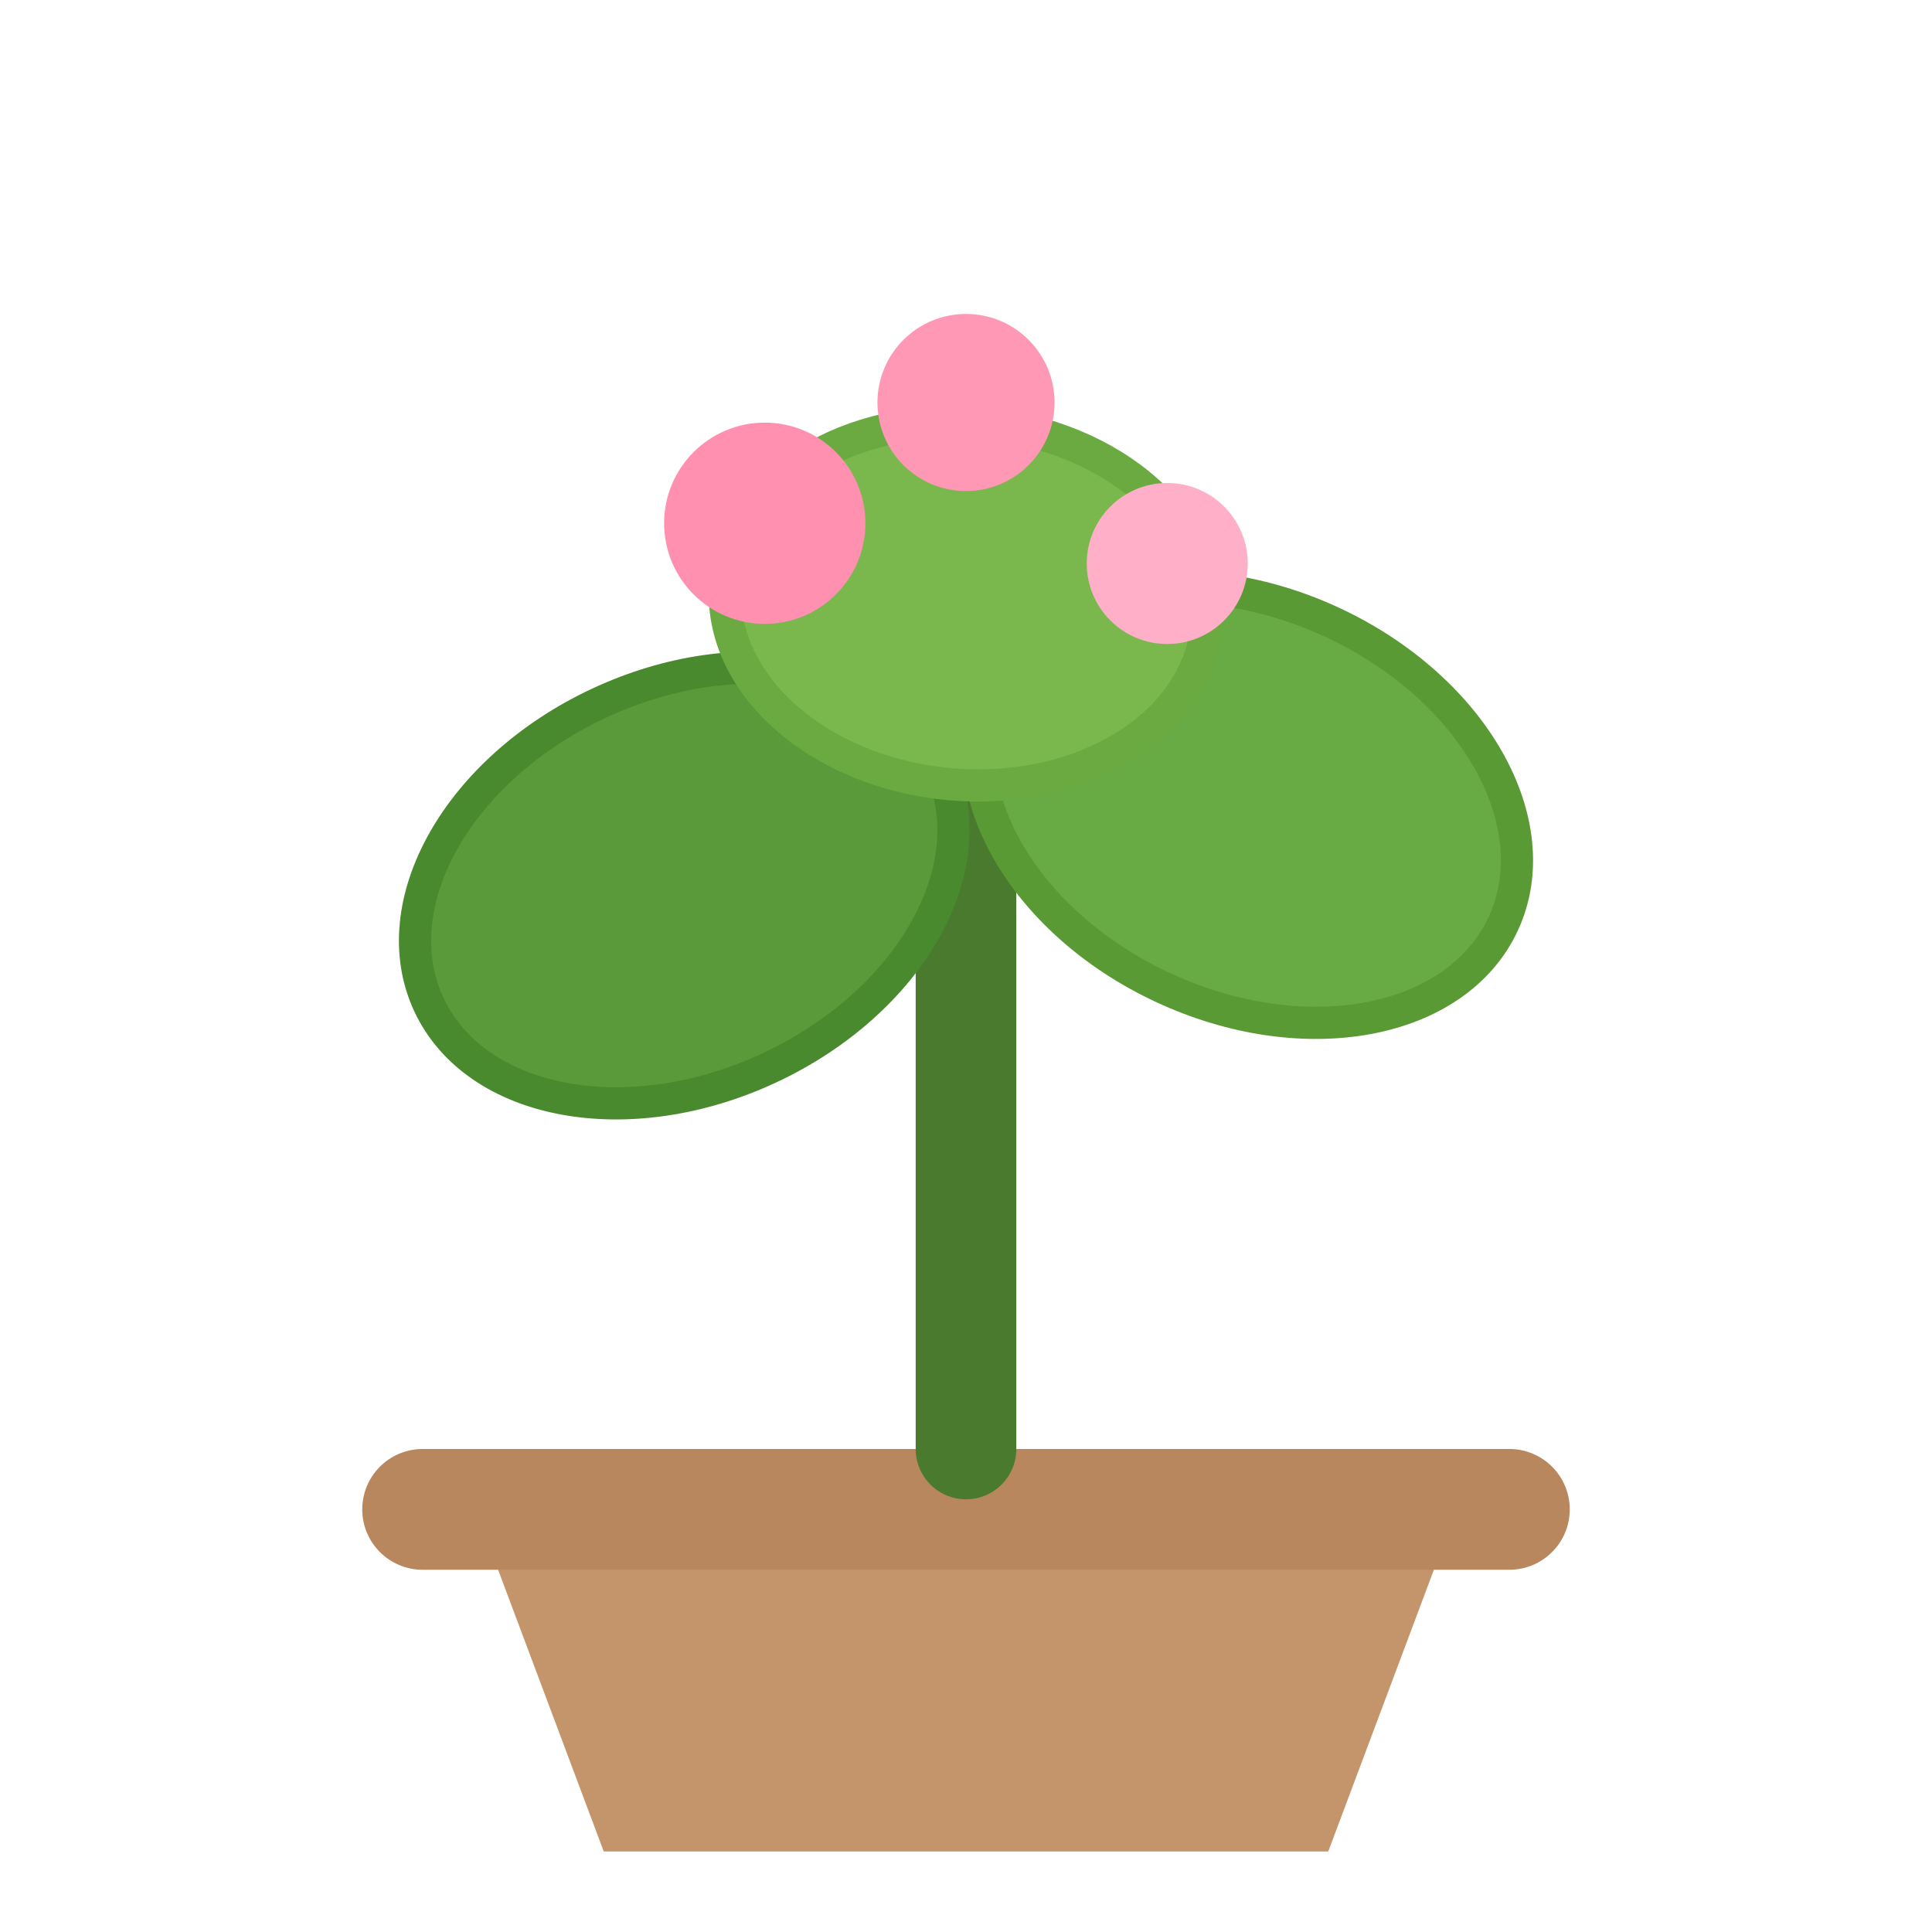
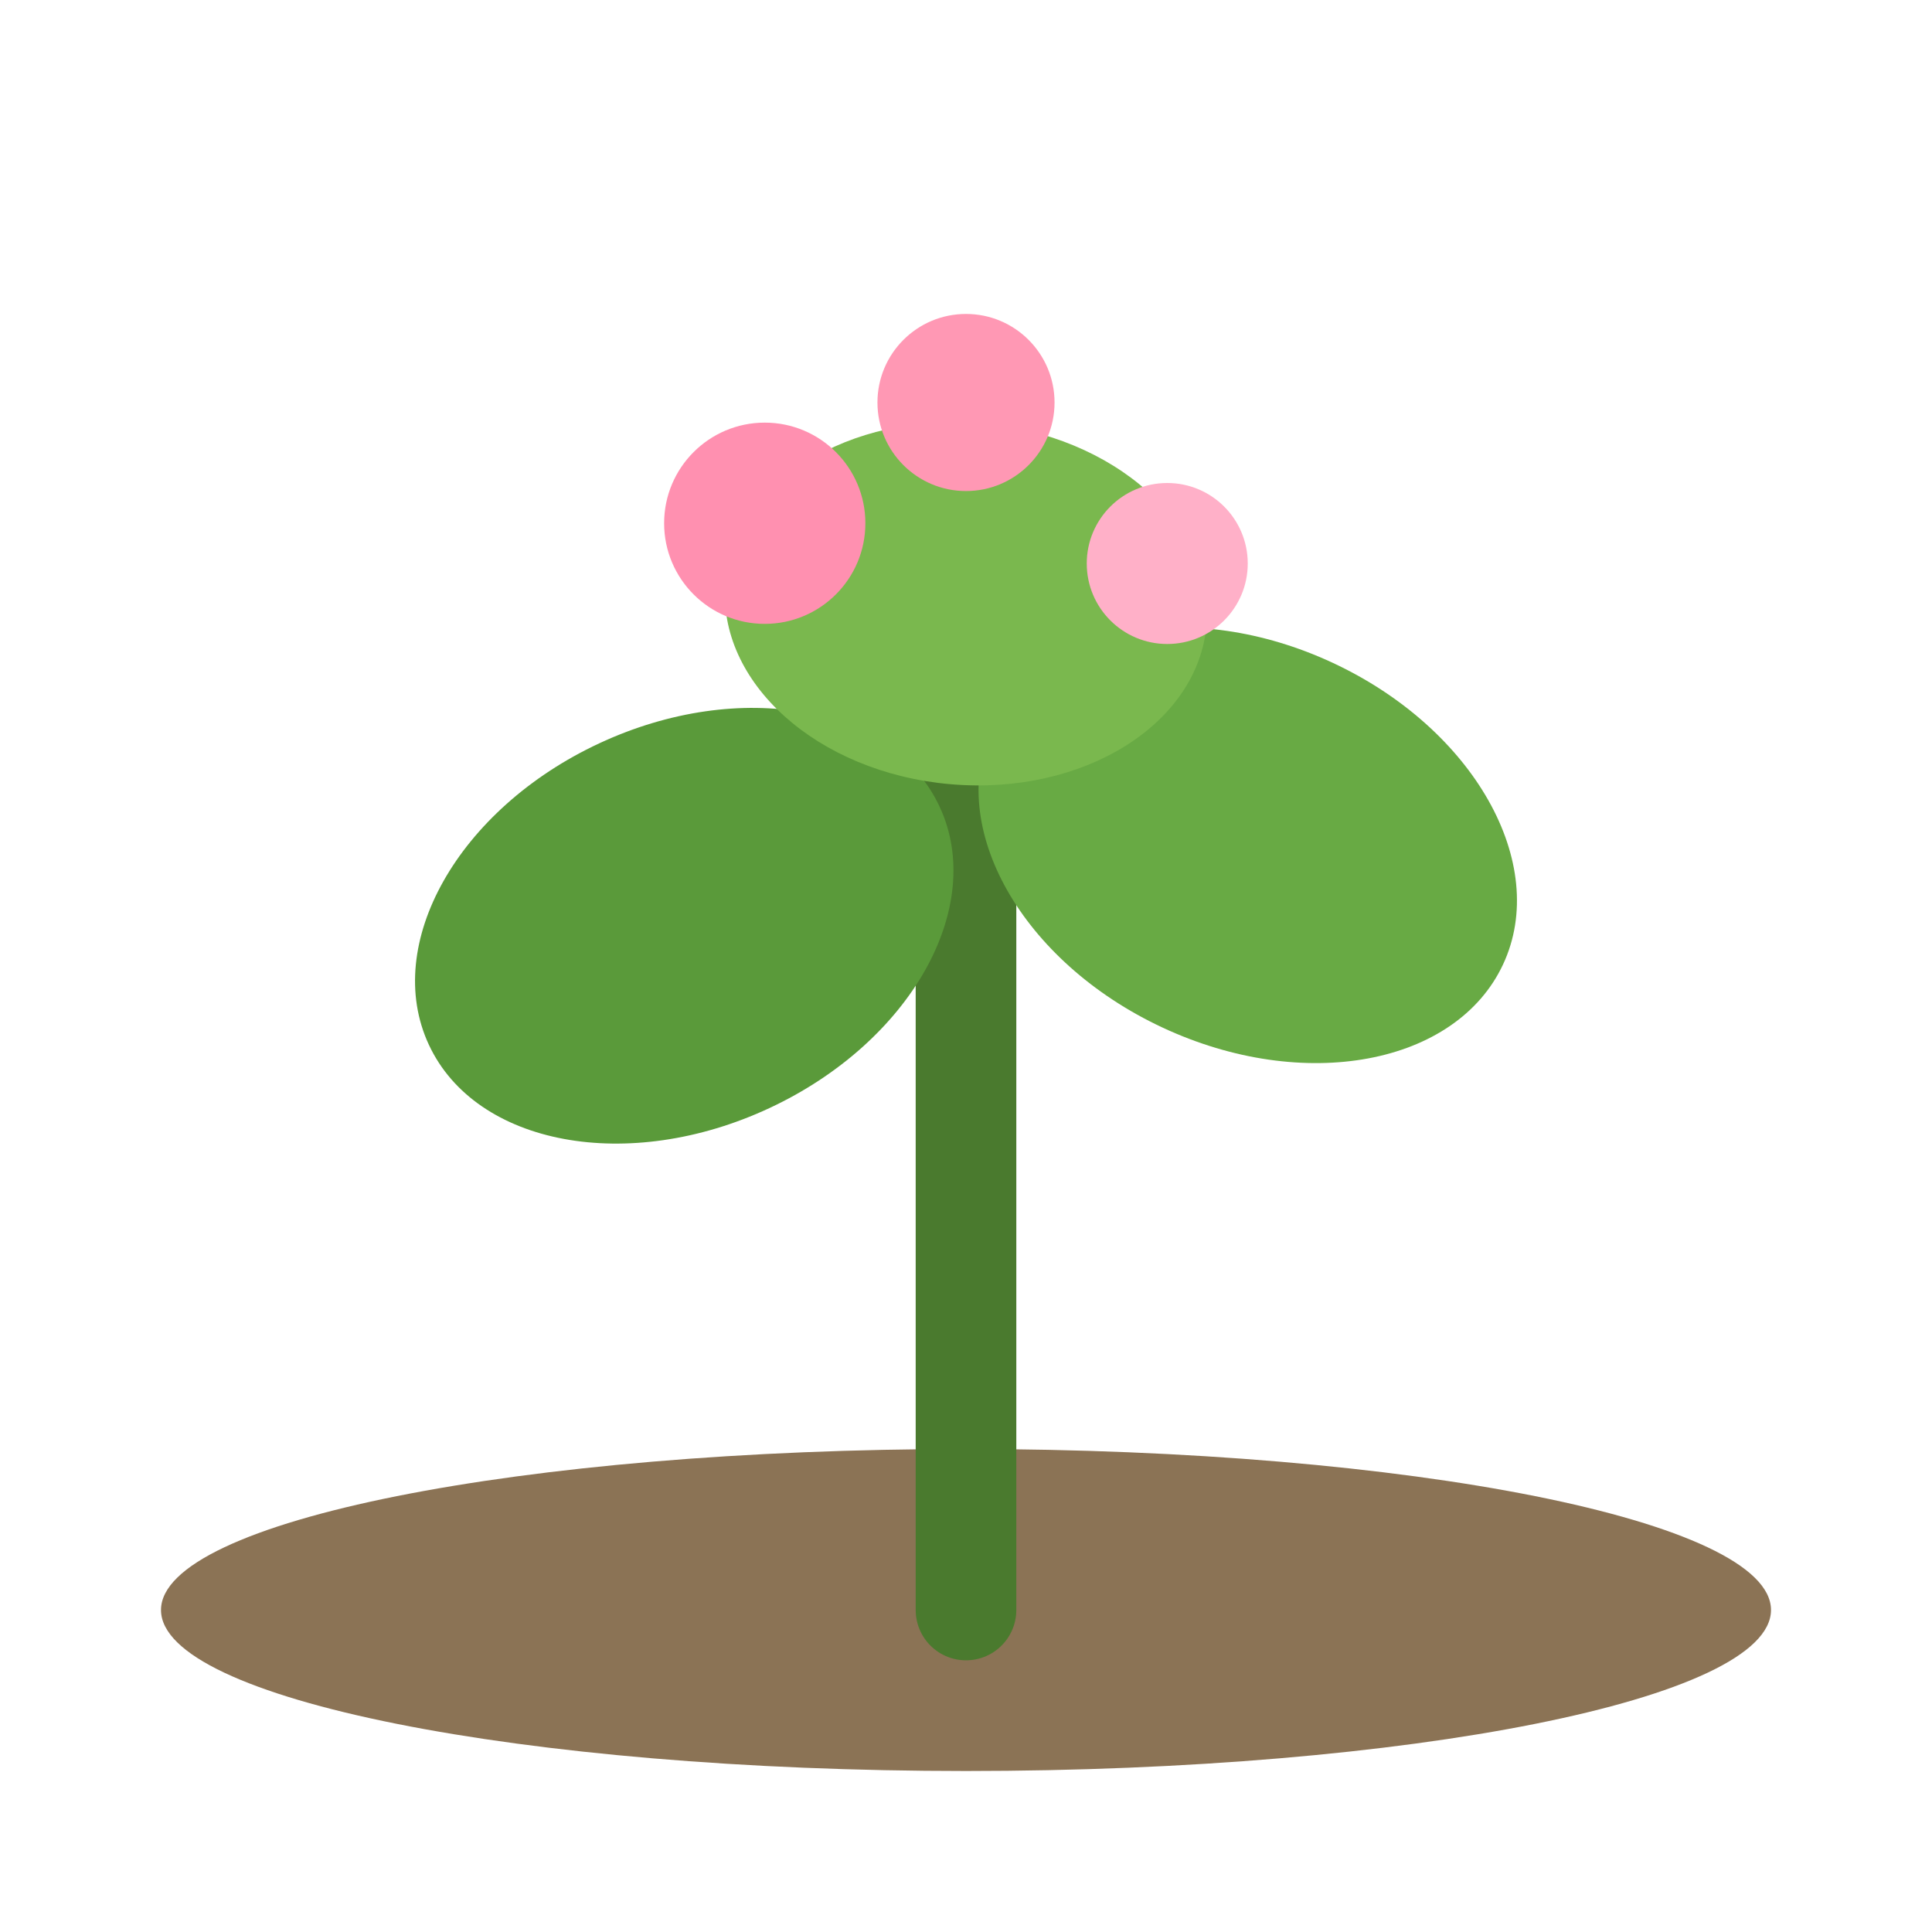
<svg xmlns="http://www.w3.org/2000/svg" viewBox="0 0 48 48">
-   <path d="M12 38h24l-3 8H15l-3-8z" fill="#c4956a" />
-   <rect x="9" y="36" width="30" height="3" rx="1.5" fill="#b8875e" />
-   <line x1="24" y1="16" x2="24" y2="36" stroke="#4a7a2e" stroke-width="2.5" stroke-linecap="round" />
-   <ellipse cx="17" cy="22" rx="7" ry="5" fill="#5a9a3a" transform="rotate(-25,17,22)" />
-   <ellipse cx="17" cy="22" rx="7" ry="5" fill="none" stroke="#4a8a2e" stroke-width="0.8" transform="rotate(-25,17,22)" />
-   <ellipse cx="31" cy="20" rx="7" ry="5" fill="#68aa44" transform="rotate(25,31,20)" />
-   <ellipse cx="31" cy="20" rx="7" ry="5" fill="none" stroke="#5a9a34" stroke-width="0.8" transform="rotate(25,31,20)" />
+   <ellipse cx="24" cy="40" rx="20" ry="4" fill="#8b7355" />
+   <line x1="24" y1="16" x2="24" y2="40" stroke="#4a7a2e" stroke-width="2.5" stroke-linecap="round" />
+   <ellipse cx="17" cy="23" rx="7" ry="5" fill="#5a9a3a" transform="rotate(-25,17,23)" />
+   <ellipse cx="31" cy="21" rx="7" ry="5" fill="#68aa44" transform="rotate(25,31,21)" />
  <ellipse cx="24" cy="15" rx="6" ry="4.5" fill="#7ab84e" transform="rotate(5,24,15)" />
-   <ellipse cx="24" cy="15" rx="6" ry="4.5" fill="none" stroke="#6aaa40" stroke-width="0.8" transform="rotate(5,24,15)" />
  <circle cx="19" cy="13" r="2.5" fill="#ff90b0" />
  <circle cx="29" cy="14" r="2" fill="#ffb0c8" />
  <circle cx="24" cy="10" r="2.2" fill="#ff98b4" />
</svg>
